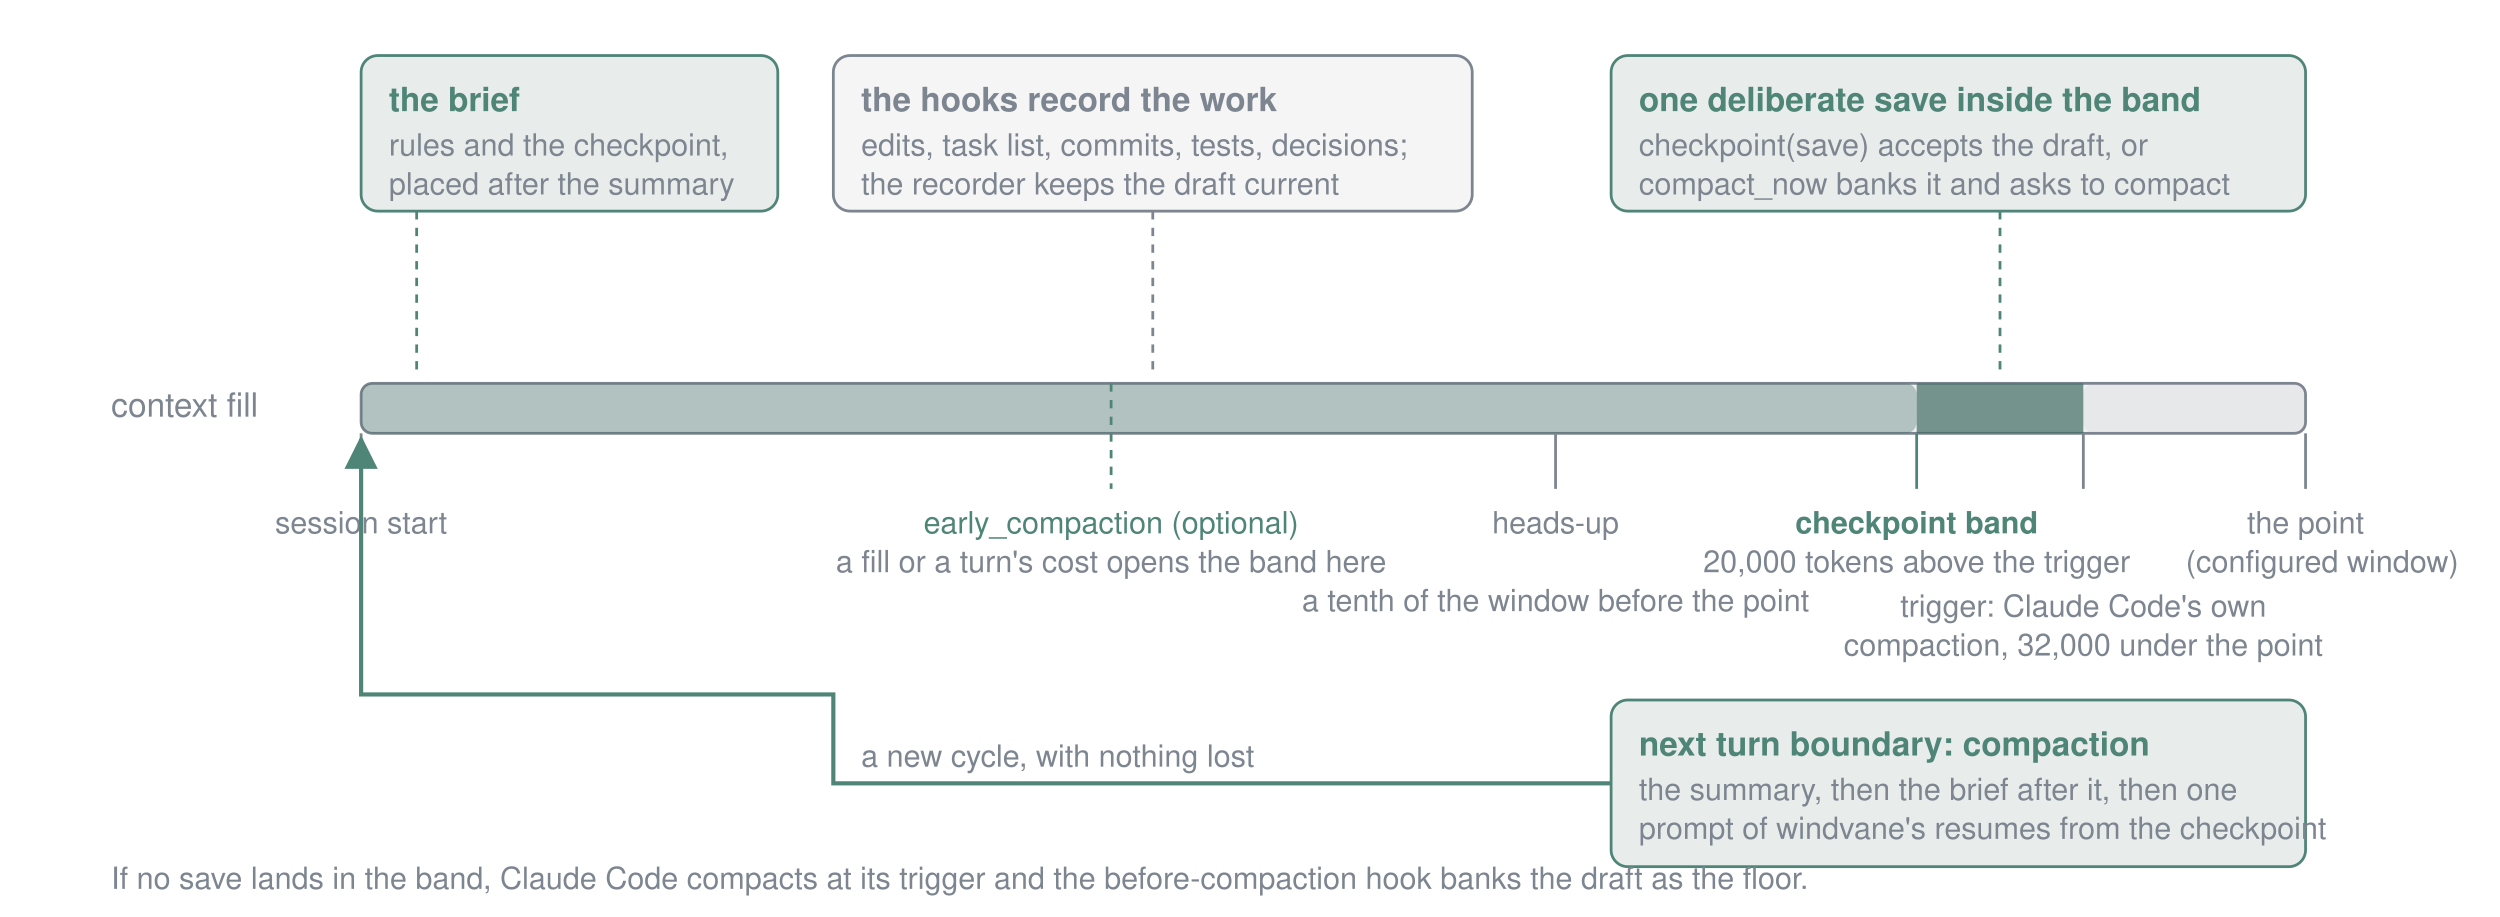
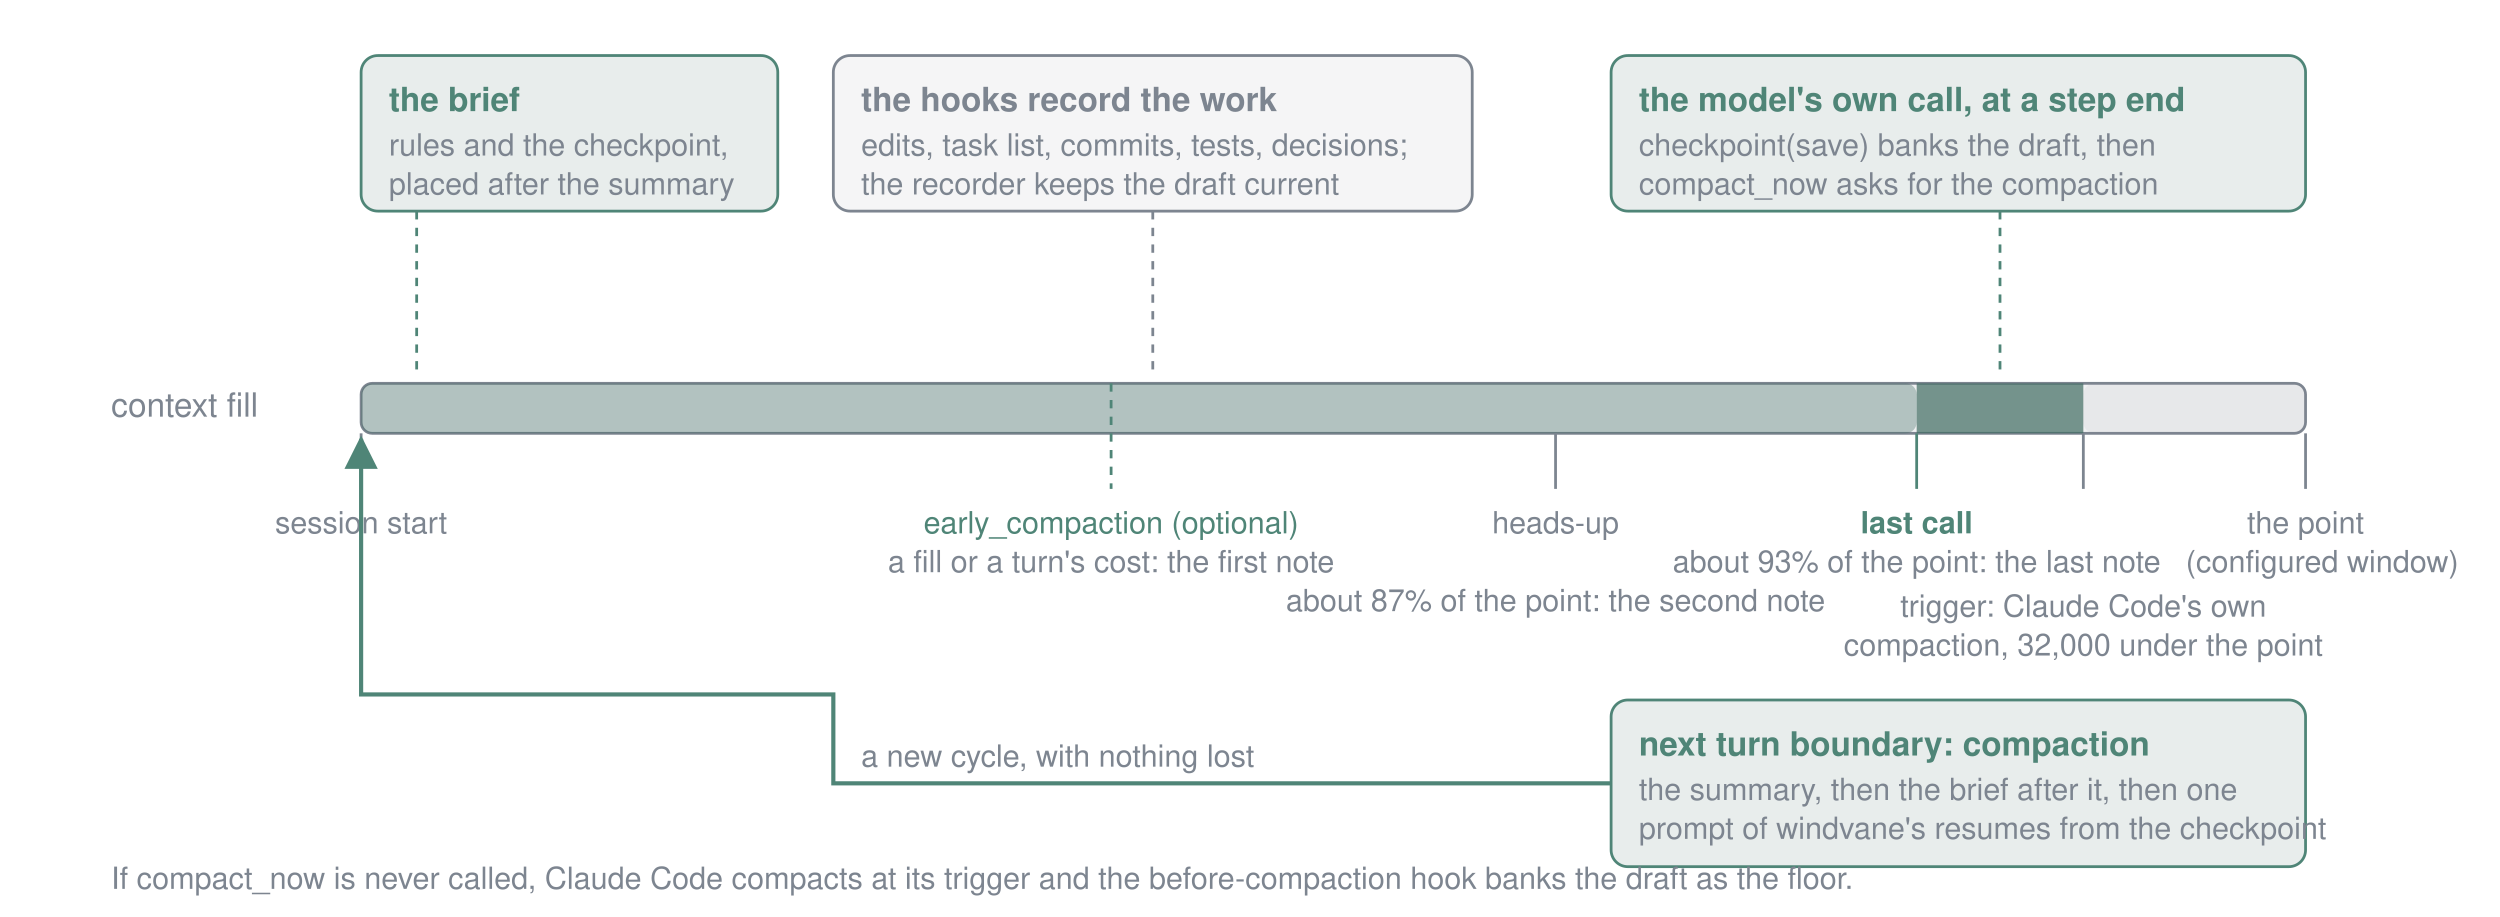
<svg xmlns="http://www.w3.org/2000/svg" width="900" height="330" viewBox="0 0 900 330" font-family="-apple-system, BlinkMacSystemFont, 'Segoe UI', Helvetica, Arial, sans-serif" font-size="13">
  <defs>
    <marker id="arrow" viewBox="0 0 10 10" refX="9" refY="5" markerWidth="8" markerHeight="8" orient="auto-start-reverse">
      <path d="M 0 0 L 10 5 L 0 10 z" fill="#7d8590" />
    </marker>
    <marker id="arrow-accent" viewBox="0 0 10 10" refX="9" refY="5" markerWidth="8" markerHeight="8" orient="auto-start-reverse">
      <path d="M 0 0 L 10 5 L 0 10 z" fill="#4f8577" />
    </marker>
  </defs>
  <text x="40" y="150" fill="#7d8590" font-size="12">context fill</text>
  <rect x="130" y="138" width="700" height="18" rx="4" fill="#7d8590" fill-opacity="0.12" stroke="#7d8590" />
  <rect x="130" y="138" width="560" height="18" rx="4" fill="#406b61" fill-opacity="0.35" />
  <rect x="690" y="138" width="60" height="18" fill="#406b61" fill-opacity="0.7" />
  <rect x="750" y="138" width="80" height="18" rx="4" fill="#7d8590" fill-opacity="0.08" />
  <line x1="130" y1="156" x2="130" y2="176" stroke="#7d8590" />
  <text x="130" y="192" fill="#7d8590" font-size="11" text-anchor="middle">session start</text>
  <line x1="400" y1="138" x2="400" y2="176" stroke="#4f8577" stroke-dasharray="3 3" />
  <text x="400" y="192" fill="#4f8577" font-size="11" text-anchor="middle">early_compaction (optional)</text>
-   <text x="400" y="206" fill="#7d8590" font-size="11" text-anchor="middle">a fill or a turn's cost opens the band here</text>
+   <text x="400" y="206" fill="#7d8590" font-size="11" text-anchor="middle">a fill or a turn's cost: the first note</text>
  <line x1="560" y1="156" x2="560" y2="176" stroke="#7d8590" />
  <text x="560" y="192" fill="#7d8590" font-size="11" text-anchor="middle">heads-up</text>
-   <text x="560" y="220" fill="#7d8590" font-size="11" text-anchor="middle">a tenth of the window before the point</text>
+   <text x="560" y="220" fill="#7d8590" font-size="11" text-anchor="middle">about 87% of the point: the second note</text>
  <line x1="690" y1="156" x2="690" y2="176" stroke="#4f8577" />
-   <text x="690" y="192" fill="#4f8577" font-size="11" text-anchor="middle" font-weight="600">checkpoint band</text>
-   <text x="690" y="206" fill="#7d8590" font-size="11" text-anchor="middle">20,000 tokens above the trigger</text>
+   <text x="690" y="192" fill="#4f8577" font-size="11" text-anchor="middle" font-weight="600">last call</text>
+   <text x="690" y="206" fill="#7d8590" font-size="11" text-anchor="middle">about 93% of the point: the last note</text>
  <line x1="750" y1="156" x2="750" y2="176" stroke="#7d8590" />
  <text x="750" y="222" fill="#7d8590" font-size="11" text-anchor="middle">trigger: Claude Code's own</text>
  <text x="750" y="236" fill="#7d8590" font-size="11" text-anchor="middle">compaction, 32,000 under the point</text>
  <line x1="830" y1="156" x2="830" y2="176" stroke="#7d8590" />
  <text x="830" y="192" fill="#7d8590" font-size="11" text-anchor="middle">the point</text>
  <text x="836" y="206" fill="#7d8590" font-size="11" text-anchor="middle">(configured window)</text>
  <rect x="130" y="20" width="150" height="56" rx="6" fill="#406b61" fill-opacity="0.12" stroke="#4f8577" />
  <text x="140" y="40" fill="#4f8577" font-weight="600" font-size="12">the brief</text>
  <text x="140" y="56" fill="#7d8590" font-size="11">rules and the checkpoint,</text>
  <text x="140" y="70" fill="#7d8590" font-size="11">placed after the summary</text>
  <line x1="150" y1="76" x2="150" y2="136" stroke="#4f8577" stroke-dasharray="3 3" />
  <rect x="300" y="20" width="230" height="56" rx="6" fill="#7d8590" fill-opacity="0.08" stroke="#7d8590" />
  <text x="310" y="40" fill="#7d8590" font-weight="600" font-size="12">the hooks record the work</text>
  <text x="310" y="56" fill="#7d8590" font-size="11">edits, task list, commits, tests, decisions;</text>
  <text x="310" y="70" fill="#7d8590" font-size="11">the recorder keeps the draft current</text>
  <path d="M 415 76 L 415 136" fill="none" stroke="#7d8590" stroke-dasharray="3 3" />
  <rect x="580" y="20" width="250" height="56" rx="6" fill="#406b61" fill-opacity="0.12" stroke="#4f8577" />
-   <text x="590" y="40" fill="#4f8577" font-weight="600" font-size="12">one deliberate save inside the band</text>
-   <text x="590" y="56" fill="#7d8590" font-size="11">checkpoint(save) accepts the draft, or</text>
-   <text x="590" y="70" fill="#7d8590" font-size="11">compact_now banks it and asks to compact</text>
+   <text x="590" y="40" fill="#4f8577" font-weight="600" font-size="12">the model's own call, at a step end</text>
+   <text x="590" y="56" fill="#7d8590" font-size="11">checkpoint(save) banks the draft, then</text>
+   <text x="590" y="70" fill="#7d8590" font-size="11">compact_now asks for the compaction</text>
  <line x1="720" y1="76" x2="720" y2="136" stroke="#4f8577" stroke-dasharray="3 3" />
  <rect x="580" y="252" width="250" height="60" rx="6" fill="#406b61" fill-opacity="0.12" stroke="#4f8577" />
  <text x="590" y="272" fill="#4f8577" font-weight="600" font-size="12">next turn boundary: compaction</text>
  <text x="590" y="288" fill="#7d8590" font-size="11">the summary, then the brief after it, then one</text>
  <text x="590" y="302" fill="#7d8590" font-size="11">prompt of windvane's resumes from the checkpoint</text>
  <path d="M 580 282 L 300 282 L 300 250 L 130 250 L 130 158" fill="none" stroke="#4f8577" stroke-width="1.5" marker-end="url(#arrow-accent)" />
  <text x="310" y="276" fill="#7d8590" font-size="11">a new cycle, with nothing lost</text>
-   <text x="40" y="320" fill="#7d8590" font-size="11">If no save lands in the band, Claude Code compacts at its trigger and the before-compaction hook banks the draft as the floor.</text>
+   <text x="40" y="320" fill="#7d8590" font-size="11">If compact_now is never called, Claude Code compacts at its trigger and the before-compaction hook banks the draft as the floor.</text>
</svg>
